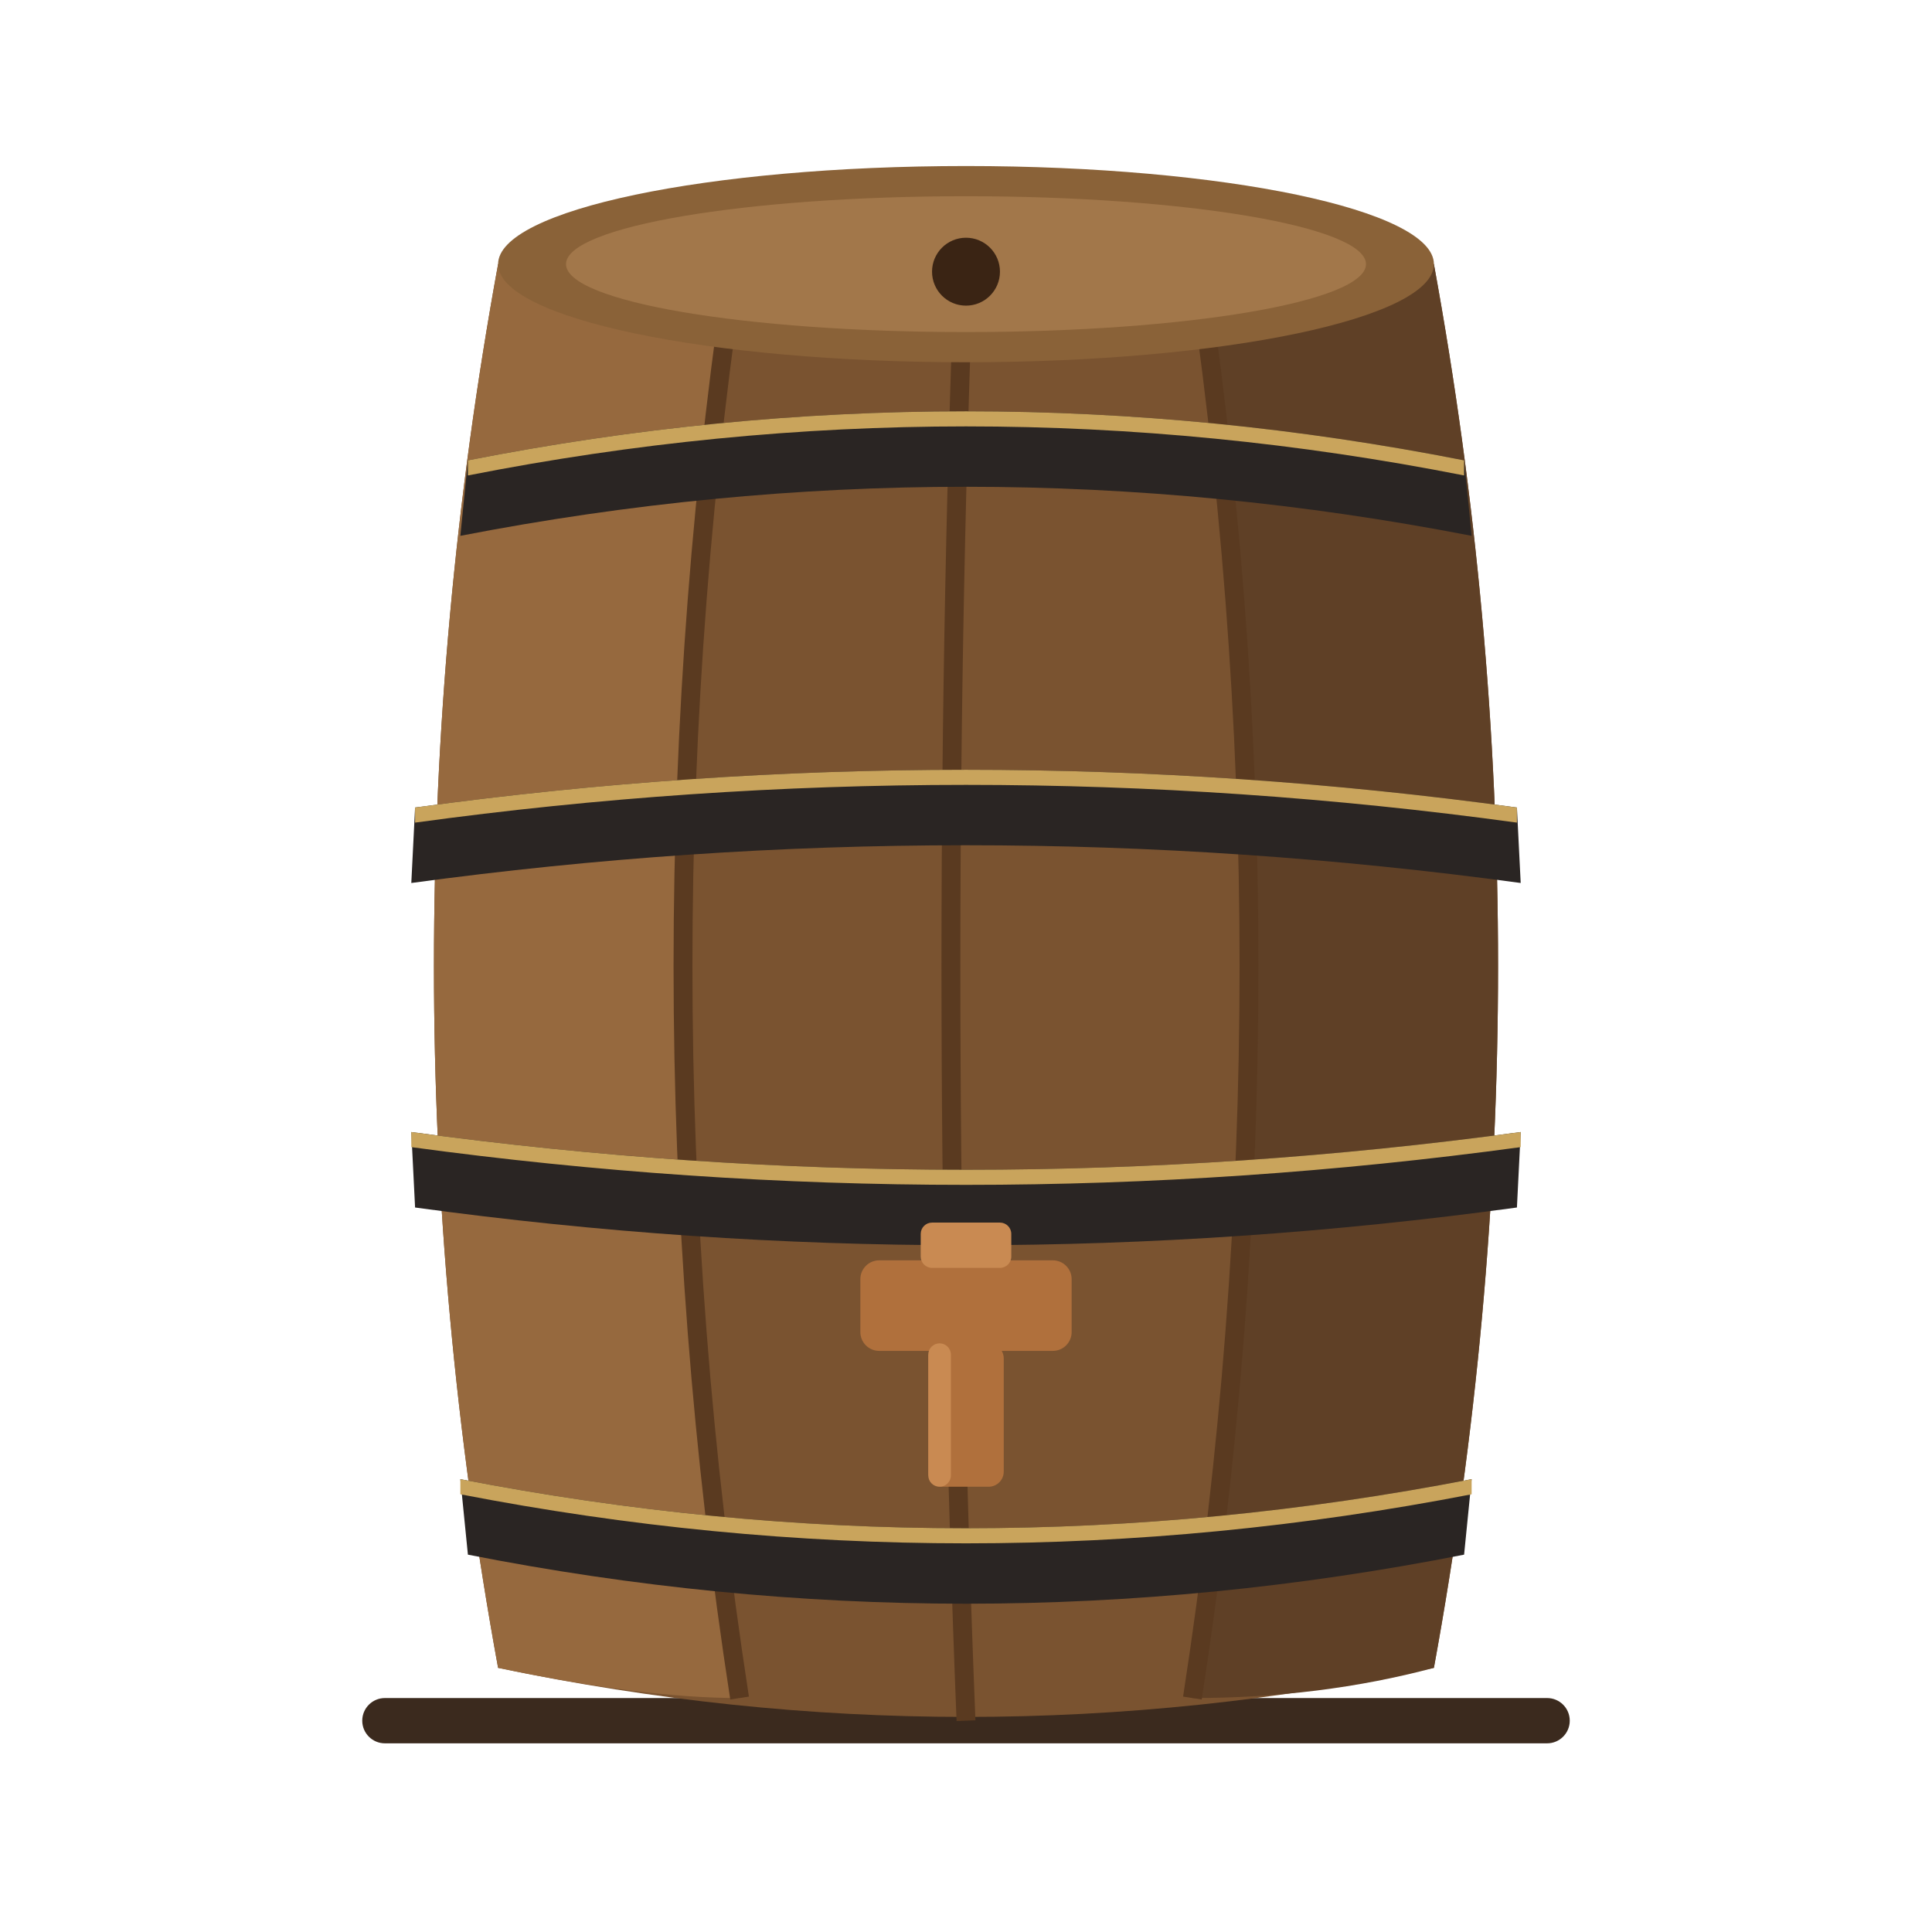
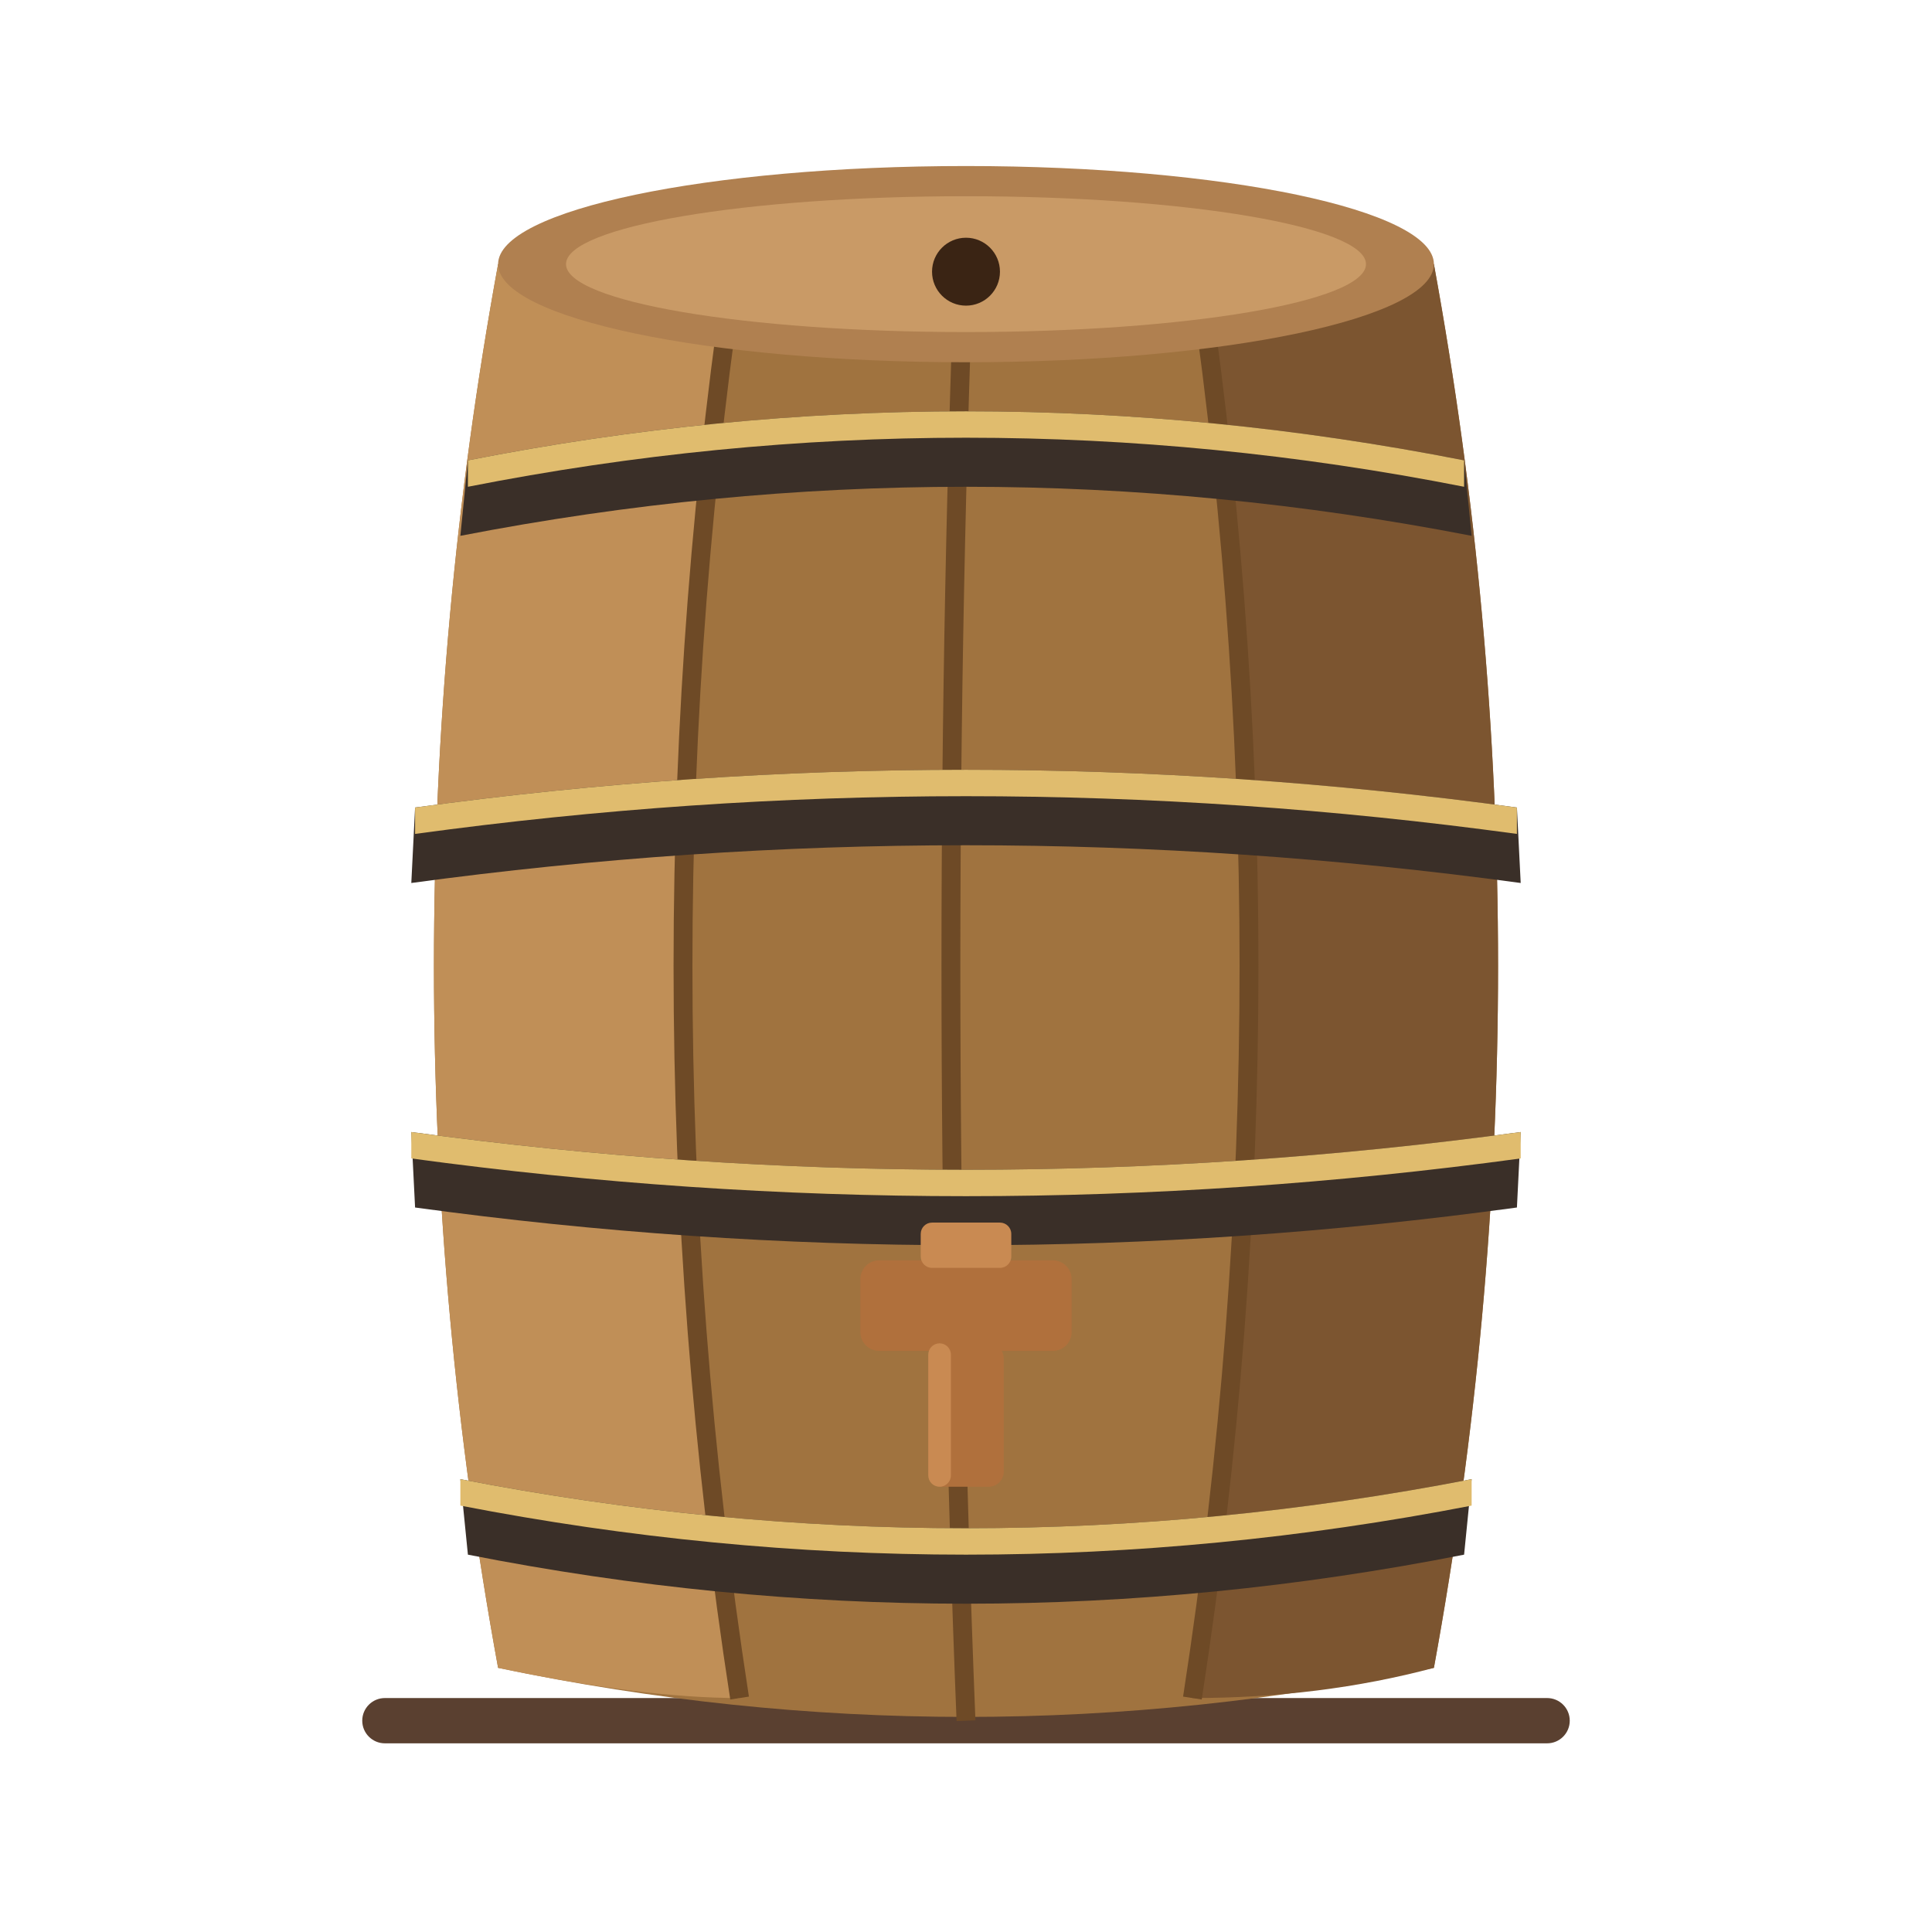
<svg xmlns="http://www.w3.org/2000/svg" viewBox="0 0 512 512" width="512" height="512">
-   <rect x="96" y="450" width="320" height="12" rx="6" fill="#3b2a1e" />
-   <path d="M132 70 Q256 44 380 70 Q414 256 380 442 Q256 468 132 442 Q98 256 132 70 Z" fill="#7a5330" />
-   <path d="M132 70 Q170 62 196 62 Q166 256 196 450 Q170 450 132 442 Q98 256 132 70 Z" fill="#96693e" />
-   <path d="M316 62 Q350 62 380 70 Q414 256 380 442 Q350 450 316 450 Q346 256 316 62 Z" fill="#5f4026" />
-   <g stroke="#5a3a20" stroke-width="5" fill="none">
+   <rect x="96" y="450" width="320" height="12" rx="6" fill="#5a4030" />
+   <path d="M132 70 Q256 44 380 70 Q414 256 380 442 Q256 468 132 442 Q98 256 132 70 Z" fill="#a0733f" />
+   <path d="M132 70 Q170 62 196 62 Q166 256 196 450 Q170 450 132 442 Q98 256 132 70 Z" fill="#c08f57" />
+   <path d="M316 62 Q350 62 380 70 Q414 256 380 442 Q350 450 316 450 Q346 256 316 62 Z" fill="#7c5530" />
+   <g stroke="#6e4a26" stroke-width="5" fill="none">
    <path d="M196 62 Q166 256 196 450" />
    <path d="M256 56 Q248 256 256 456" />
    <path d="M316 62 Q346 256 316 450" />
  </g>
-   <ellipse cx="256" cy="70" rx="124" ry="26" fill="#8a6238" />
-   <ellipse cx="256" cy="70" rx="106" ry="18" fill="#a2774a" />
+   <ellipse cx="256" cy="70" rx="124" ry="26" fill="#b08050" />
+   <ellipse cx="256" cy="70" rx="106" ry="18" fill="#c99a66" />
  <circle cx="256" cy="72" r="9" fill="#3a2414" />
-   <g fill="#2a2523">
+   <g fill="#3a2f28">
    <path d="M124 122 Q256 96 388 122 L390 142 Q256 116 122 142 Z" />
    <path d="M110 214 Q256 194 402 214 L403 234 Q256 214 109 234 Z" />
    <path d="M109 300 Q256 320 403 300 L402 320 Q256 340 110 320 Z" />
    <path d="M122 392 Q256 418 390 392 L388 412 Q256 438 124 412 Z" />
  </g>
-   <g fill="#c9a45c">
-     <path d="M124 122 Q256 96 388 122 L388 126 Q256 100 124 126 Z" />
-     <path d="M110 214 Q256 194 402 214 L402 218 Q256 198 110 218 Z" />
-     <path d="M109 300 Q256 320 403 300 L403 304 Q256 324 109 304 Z" />
-     <path d="M122 392 Q256 418 390 392 L390 396 Q256 422 122 396 Z" />
+   <g fill="#e0bc6e">
+     <path d="M124 122 Q256 96 388 122 L388 129 Q256 103 124 129 Z" />
+     <path d="M110 214 Q256 194 402 214 L402 221 Q256 201 110 221 Z" />
+     <path d="M109 300 Q256 320 403 300 L403 307 Q256 327 109 307 Z" />
+     <path d="M122 392 Q256 418 390 392 L390 399 Q256 425 122 399 Z" />
  </g>
  <rect x="228" y="334" width="56" height="24" rx="5" fill="#b0703c" />
  <rect x="246" y="356" width="20" height="38" rx="4" fill="#b0703c" />
  <rect x="246" y="356" width="6" height="38" rx="3" fill="#c98a52" />
  <rect x="244" y="324" width="24" height="12" rx="3" fill="#c98a52" />
</svg>
